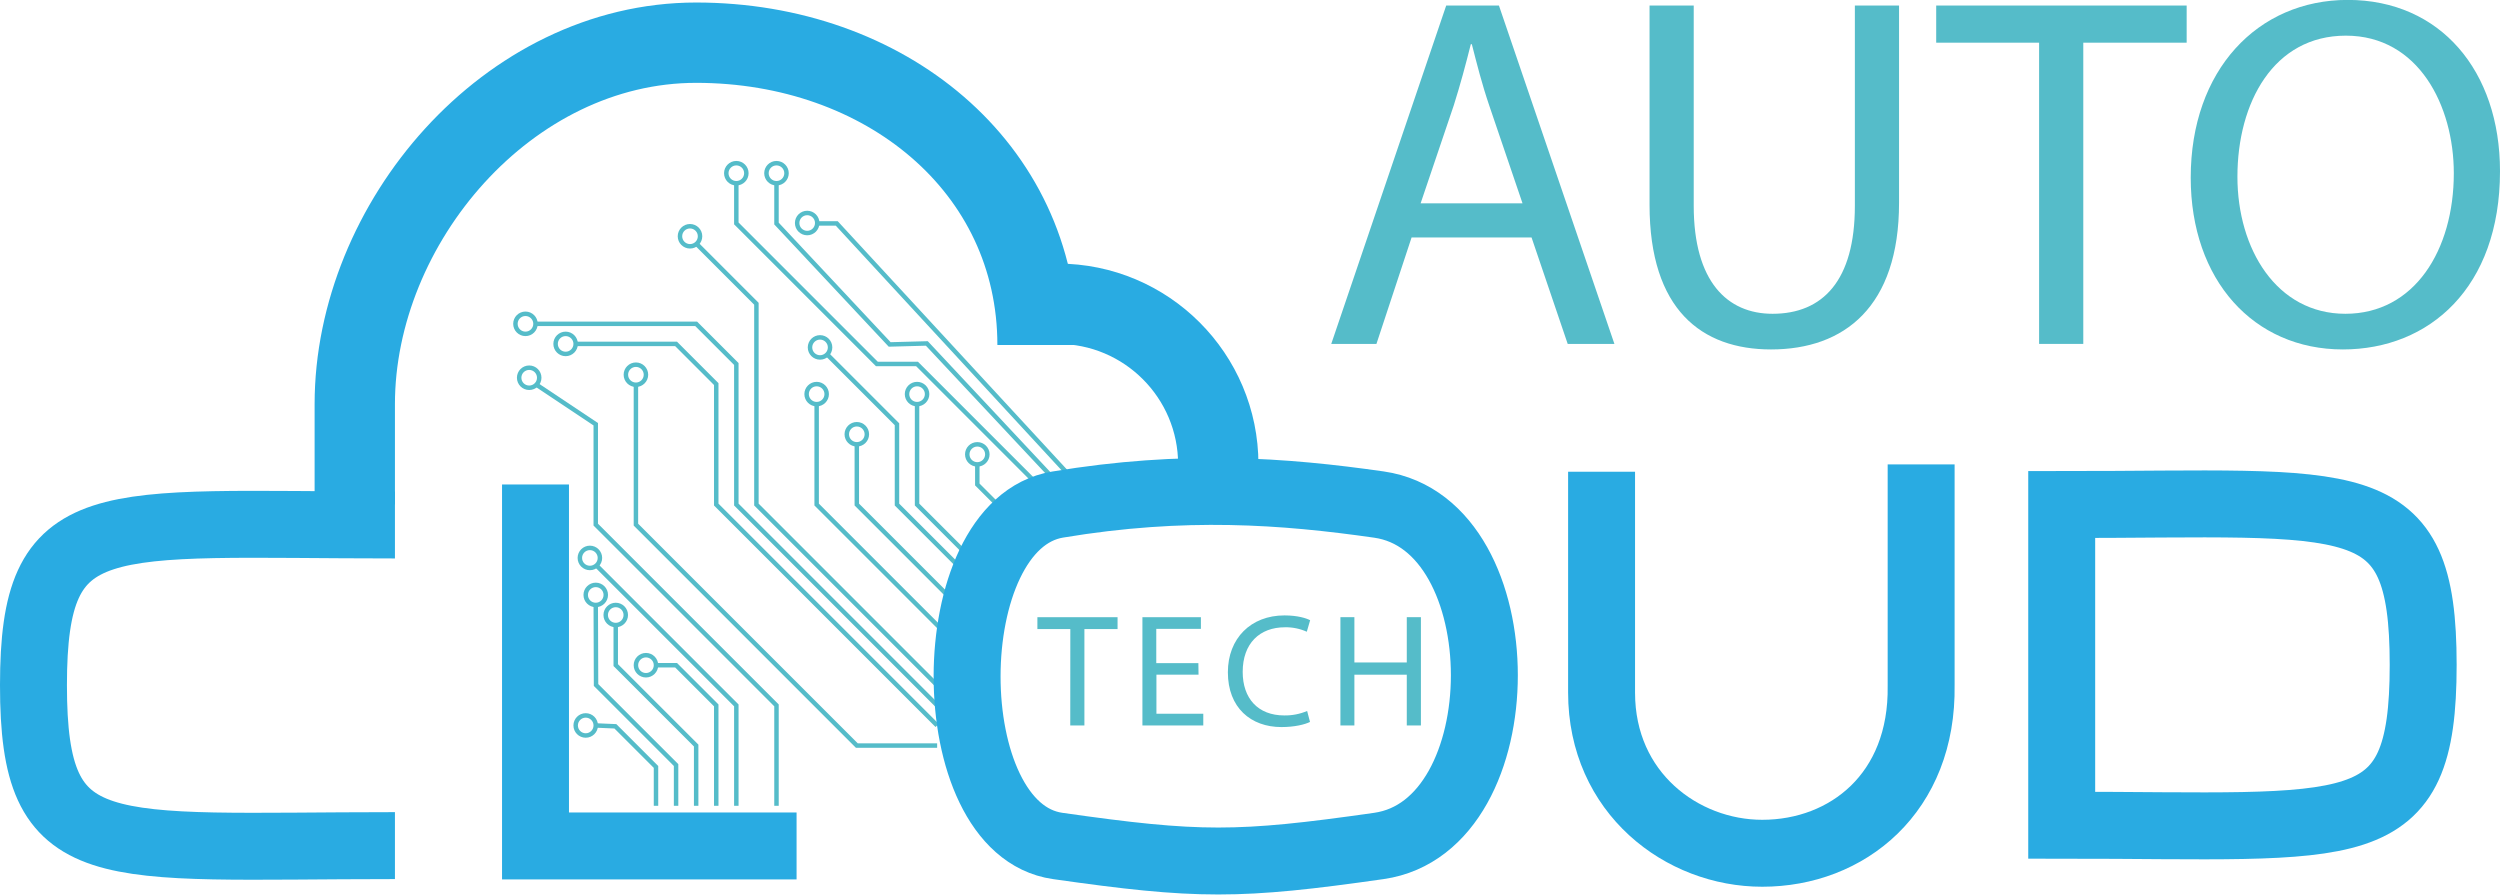
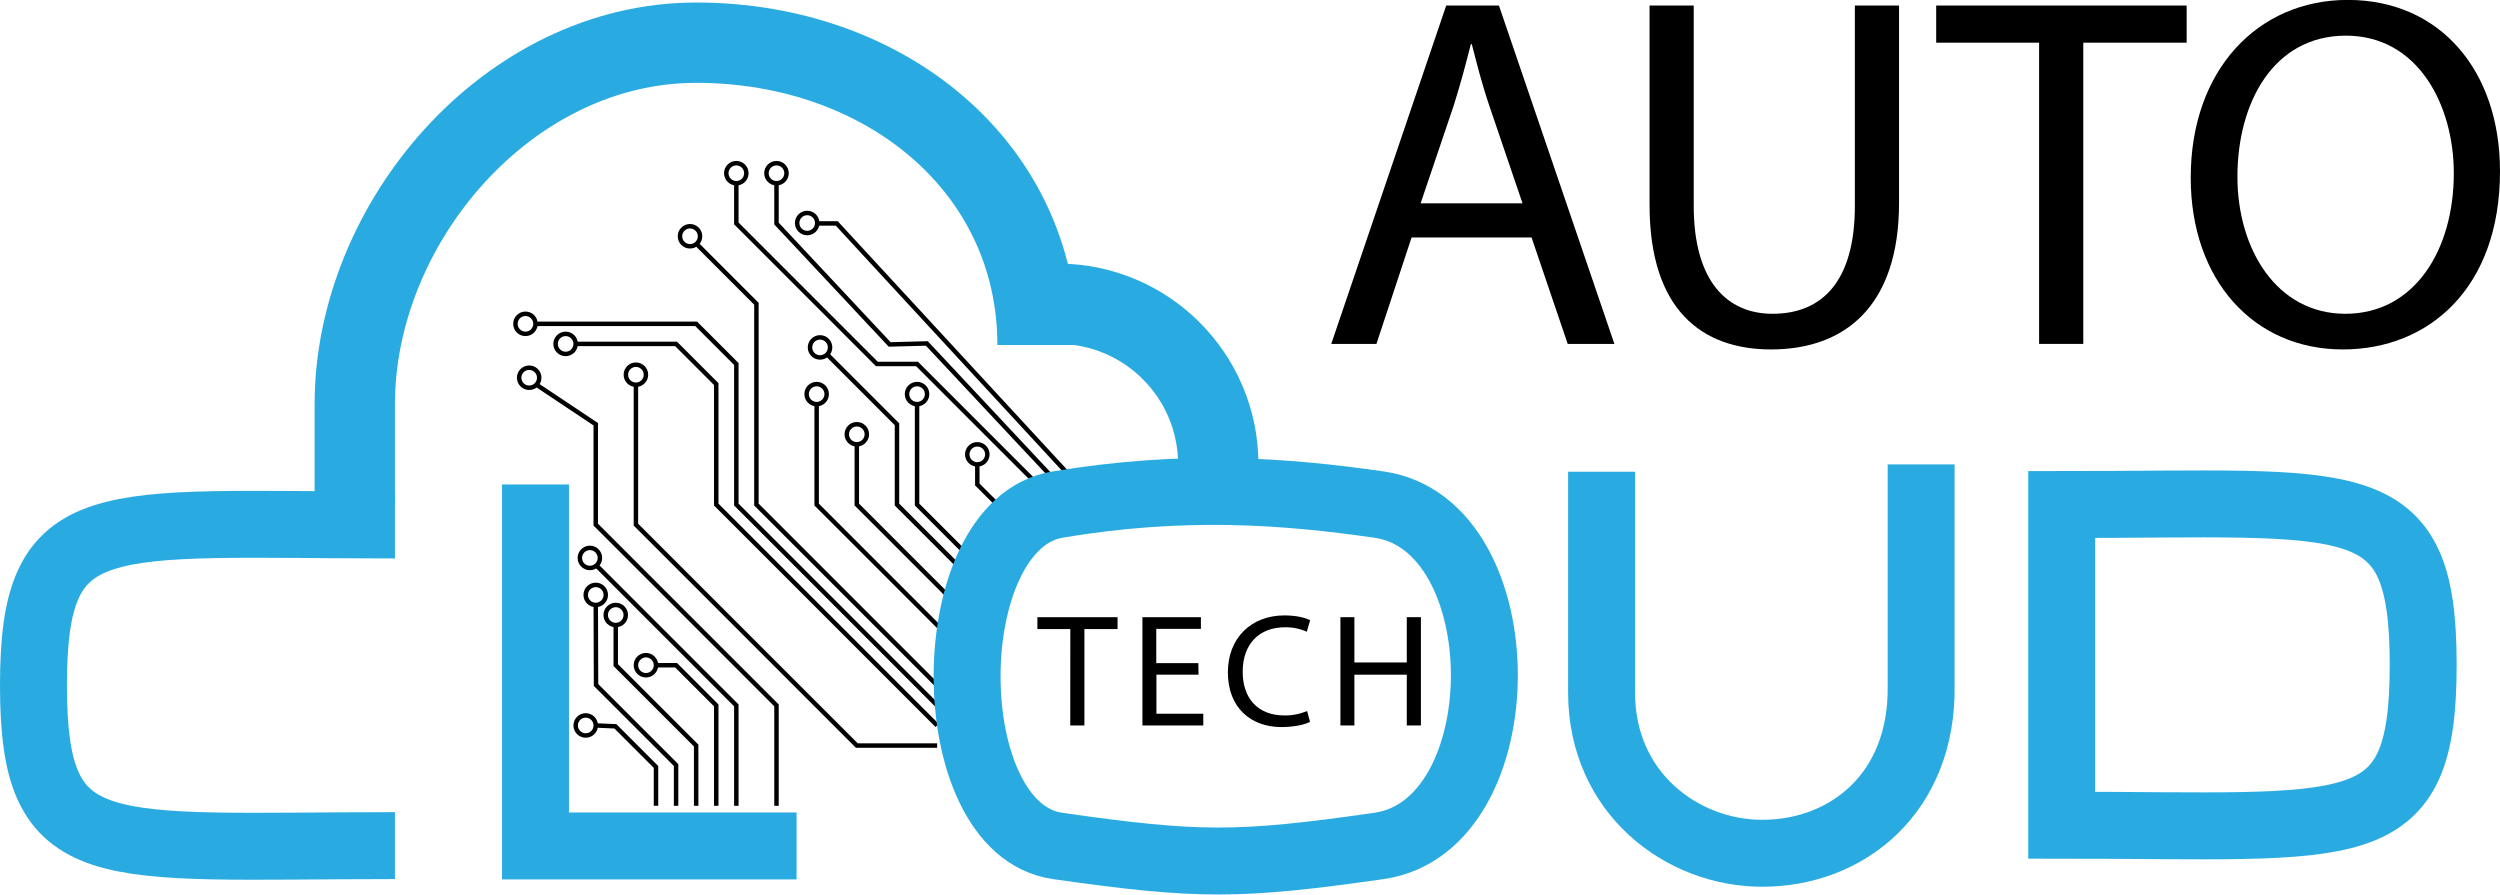
<svg xmlns="http://www.w3.org/2000/svg" id="Livello_1" data-name="Livello 1" viewBox="0 0 1120.43 400.88">
  <defs>
-     <style>.cls-1,.cls-2,.cls-4,.cls-5,.cls-6,.cls-7{fill:none;stroke-miterlimit:10;}.cls-1,.cls-6{stroke:#55bcc9;}.cls-1,.cls-7{stroke-width:2px;}.cls-2,.cls-4{stroke:#29abe2;}.cls-2{stroke-width:30px;}.cls-3{fill:#55bcc9;}.cls-4{stroke-width:36px;}.cls-5,.cls-7{stroke:red;}.cls-5,.cls-6{stroke-width:1.5px;}</style>
+     <style>.cls-1,.cls-2,.cls-3,.cls-4,.cls-5,.cls-6{fill:none;stroke-miterlimit:10;}.cls-1,.cls-5{stroke:#000;}.cls-1,.cls-6{stroke-width:2px;}.cls-2,.cls-3{stroke:#29abe2;}.cls-2{stroke-width:30px;}.cls-3{stroke-width:36px;}.cls-4,.cls-6{stroke:red;}.cls-4,.cls-5{stroke-width:1.5px;}</style>
  </defs>
  <polyline class="cls-1" points="312 109.13 339 136.13 339 226.13 424.5 311.63" />
  <polyline class="cls-1" points="240 145.13 294 145.13 312 145.13 330 163.13 330 226.13 424.5 320.63" />
  <polyline class="cls-1" points="420 325.13 321 226.13 321 172.13 303 154.13 258 154.13" />
  <polyline class="cls-1" points="474.56 217.13 415.38 153.92 398.73 154.37 348 100.19 348 82.13" />
  <path class="cls-2" d="M225,575.85c-132.55,0-162,9-162-71.85s29.45-71.85,162-71.85" transform="translate(-48 -196.87)" />
  <polyline class="cls-2" points="240 217.13 240 379.13 357 379.13" />
-   <path class="cls-3" d="M527.69,478.8H512.93v-5.33h35.93v5.33H534V522h-6.34Z" transform="translate(-48 -196.87)" />
-   <path class="cls-3" d="M585.15,499.25H566.28v17.49h21V522H560V473.47h26.21v5.25h-20v15.34h18.87Z" transform="translate(-48 -196.87)" />
-   <path class="cls-3" d="M635.11,520.42c-2.3,1.15-6.91,2.3-12.81,2.3-13.68,0-24-8.64-24-24.55,0-15.2,10.3-25.49,25.35-25.49,6,0,9.86,1.29,11.52,2.16L633.67,480a22.82,22.82,0,0,0-9.79-2c-11.38,0-18.94,7.28-18.94,20,0,11.88,6.84,19.51,18.65,19.51a25.16,25.16,0,0,0,10.23-2Z" transform="translate(-48 -196.87)" />
-   <path class="cls-3" d="M655,473.47v20.3h23.48v-20.3h6.33V522h-6.33V499.25H655V522h-6.26V473.47Z" transform="translate(-48 -196.87)" />
-   <path class="cls-4" d="M522,333a72,72,0,0,1,72,72" transform="translate(-48 -196.87)" />
-   <path class="cls-4" d="M207,432" transform="translate(-48 -196.87)" />
-   <path class="cls-4" d="M207,423V378c0-81,68.5-162,153-162s153,55.69,153,135.5" transform="translate(-48 -196.87)" />
-   <path class="cls-4" d="M252,405" transform="translate(-48 -196.87)" />
+   <path d="M527.69,478.8H512.93v-5.33h35.93v5.33H534V522h-6.34Z" transform="translate(-48 -196.87)" />
+   <path d="M585.15,499.25H566.28v17.49h21V522H560V473.47h26.21v5.25h-20v15.34h18.87Z" transform="translate(-48 -196.87)" />
+   <path d="M635.11,520.42c-2.3,1.15-6.91,2.3-12.81,2.3-13.68,0-24-8.64-24-24.55,0-15.2,10.3-25.49,25.35-25.49,6,0,9.86,1.29,11.52,2.16L633.67,480a22.82,22.82,0,0,0-9.79-2c-11.38,0-18.94,7.28-18.94,20,0,11.88,6.84,19.51,18.65,19.51a25.16,25.16,0,0,0,10.23-2Z" transform="translate(-48 -196.87)" />
+   <path d="M655,473.47v20.3h23.48v-20.3h6.33V522h-6.33V499.25H655V522h-6.26V473.47Z" transform="translate(-48 -196.87)" />
+   <path class="cls-3" d="M522,333a72,72,0,0,1,72,72" transform="translate(-48 -196.87)" />
+   <path class="cls-3" d="M207,432" transform="translate(-48 -196.87)" />
+   <path class="cls-3" d="M207,423V378c0-81,68.5-162,153-162s153,55.69,153,135.5" transform="translate(-48 -196.87)" />
+   <path class="cls-3" d="M252,405" transform="translate(-48 -196.87)" />
  <path class="cls-2" d="M909,405v99c.78,48.28-33.06,75.28-71.22,75.28-36,0-72-27-72-72v-99" transform="translate(-48 -196.87)" />
  <path class="cls-2" d="M972,566.7c132.55,0,162,9,162-71.85S1104.55,423,972,423Z" transform="translate(-48 -196.87)" />
  <path class="cls-2" d="M1044,621" transform="translate(-48 -196.87)" />
-   <path class="cls-3" d="M680.63,303.3,664.88,351H644.63l51.52-151.65h23.63L771.53,351H750.6l-16.2-47.7ZM730.35,288,715.5,244.35c-3.37-9.9-5.62-18.9-7.87-27.68h-.45c-2.25,9-4.73,18.23-7.65,27.45L684.68,288Z" transform="translate(-48 -196.87)" />
-   <path class="cls-3" d="M807.08,199.35v89.77c0,34,15.07,48.38,35.32,48.38,22.5,0,36.9-14.85,36.9-48.38V199.35h19.8v88.42c0,46.58-24.52,65.71-57.37,65.71-31.05,0-54.45-17.78-54.45-64.81V199.35Z" transform="translate(-48 -196.87)" />
-   <path class="cls-3" d="M961.87,216H915.75V199.35H1028V216H981.67V351h-19.8Z" transform="translate(-48 -196.87)" />
-   <path class="cls-3" d="M1168.43,273.6c0,52.2-31.73,79.88-70.43,79.88-40,0-68.18-31.06-68.18-77,0-48.15,29.93-79.65,70.43-79.65C1141.65,196.87,1168.43,228.6,1168.43,273.6Zm-117.68,2.47c0,32.4,17.55,61.43,48.38,61.43,31,0,48.6-28.58,48.6-63,0-30.15-15.75-61.65-48.38-61.65C1067,212.85,1050.75,242.77,1050.75,276.07Z" transform="translate(-48 -196.87)" />
-   <path class="cls-5" d="M504,414" transform="translate(-48 -196.87)" />
-   <path class="cls-5" d="M513,414" transform="translate(-48 -196.87)" />
+   <path d="M680.63,303.3,664.88,351H644.63l51.52-151.65h23.63L771.53,351H750.6l-16.2-47.7ZM730.35,288,715.5,244.35c-3.37-9.9-5.62-18.9-7.87-27.68h-.45c-2.25,9-4.73,18.23-7.65,27.45L684.68,288Z" transform="translate(-48 -196.87)" />
+   <path d="M807.08,199.35v89.77c0,34,15.07,48.38,35.32,48.38,22.5,0,36.9-14.85,36.9-48.38V199.35h19.8v88.42c0,46.58-24.52,65.71-57.37,65.71-31.05,0-54.45-17.78-54.45-64.81V199.35Z" transform="translate(-48 -196.87)" />
+   <path d="M961.87,216H915.75V199.35H1028V216H981.67V351h-19.8Z" transform="translate(-48 -196.87)" />
+   <path d="M1168.43,273.6c0,52.2-31.73,79.88-70.43,79.88-40,0-68.18-31.06-68.18-77,0-48.15,29.93-79.65,70.43-79.65C1141.65,196.87,1168.43,228.6,1168.43,273.6Zm-117.68,2.47c0,32.4,17.55,61.43,48.38,61.43,31,0,48.6-28.58,48.6-63,0-30.15-15.75-61.65-48.38-61.65C1067,212.85,1050.75,242.77,1050.75,276.07Z" transform="translate(-48 -196.87)" />
+   <path class="cls-4" d="M504,414" transform="translate(-48 -196.87)" />
+   <path class="cls-4" d="M513,414" transform="translate(-48 -196.87)" />
  <polyline class="cls-1" points="447 226.13 438 217.13 438 208.13" />
  <polyline class="cls-1" points="429 253.13 402 226.13 402 190.13 370.5 158.63" />
-   <path class="cls-6" d="M414,342" transform="translate(-48 -196.87)" />
+   <path class="cls-5" d="M414,342" transform="translate(-48 -196.87)" />
  <circle class="cls-1" cx="348" cy="77.63" r="4.5" />
  <circle class="cls-1" cx="361.76" cy="99.95" r="4.5" />
  <circle class="cls-1" cx="367.52" cy="155.7" r="4.5" />
  <polyline class="cls-1" points="366 100.13 375 100.13 483 217.13" />
  <circle class="cls-1" cx="411" cy="176.63" r="4.5" />
  <circle class="cls-1" cx="384" cy="194.63" r="4.5" />
  <circle class="cls-1" cx="237.17" cy="169.29" r="4.5" />
  <circle class="cls-1" cx="289.5" cy="298.13" r="4.5" />
  <circle class="cls-1" cx="253.5" cy="154.13" r="4.5" />
  <circle class="cls-1" cx="438" cy="203.63" r="4.5" />
  <circle class="cls-1" cx="366" cy="176.63" r="4.5" />
  <circle class="cls-1" cx="275.96" cy="275.63" r="4.5" />
  <circle class="cls-1" cx="235.5" cy="145.13" r="4.5" />
  <circle class="cls-1" cx="309.24" cy="105.89" r="4.5" />
  <circle class="cls-1" cx="330" cy="77.63" r="4.5" />
  <circle class="cls-1" cx="262.5" cy="325.13" r="4.5" />
  <polyline class="cls-1" points="330 82.13 330 100.13 393 163.13 411 163.13 465 217.13" />
  <path class="cls-5" d="M459,423" transform="translate(-48 -196.87)" />
  <polyline class="cls-1" points="411 181.13 411 226.13 433.5 248.63" />
  <polyline class="cls-1" points="384 199.13 384 208.13 384 226.13 424.5 266.63" />
  <polyline class="cls-1" points="366 181.13 366 226.13 424.5 284.63" />
  <path class="cls-2" d="M666,423c63,9,63,144,0,153s-81,9-144,0c-54.19-7.74-54-144,0-153C578.72,413.55,623.38,416.91,666,423Z" transform="translate(-48 -196.87)" />
-   <path class="cls-5" d="M468,531" transform="translate(-48 -196.87)" />
-   <path class="cls-7" d="M306,387" transform="translate(-48 -196.87)" />
+   <path class="cls-4" d="M468,531" transform="translate(-48 -196.87)" />
+   <path class="cls-6" d="M306,387" transform="translate(-48 -196.87)" />
  <polyline class="cls-1" points="285 172.13 285 235.13 384 334.13 420 334.13" />
-   <path class="cls-5" d="M288,396" transform="translate(-48 -196.87)" />
-   <path class="cls-7" d="M297,378" transform="translate(-48 -196.87)" />
+   <path class="cls-4" d="M288,396" transform="translate(-48 -196.87)" />
+   <path class="cls-6" d="M297,378" transform="translate(-48 -196.87)" />
  <polyline class="cls-1" points="240 172.13 267 190.13 267 235.13 348 316.13 348 361.13" />
  <polyline class="cls-1" points="267 253.13 330 316.13 330 361.13" />
  <polyline class="cls-1" points="321 361.13 321 316.13 303 298.13 294 298.13" />
  <circle class="cls-1" cx="285" cy="167.94" r="4.5" />
  <circle class="cls-1" cx="264.37" cy="250.05" r="4.5" />
  <circle class="cls-1" cx="267" cy="266.63" r="4.5" />
  <path class="cls-1" d="M405,477" transform="translate(-48 -196.87)" />
-   <path class="cls-5" d="M360,558" transform="translate(-48 -196.87)" />
-   <path class="cls-5" d="M351,558" transform="translate(-48 -196.87)" />
-   <path class="cls-5" d="M357.24,558" transform="translate(-48 -196.87)" />
+   <path class="cls-4" d="M360,558" transform="translate(-48 -196.87)" />
+   <path class="cls-4" d="M351,558" transform="translate(-48 -196.87)" />
+   <path class="cls-4" d="M357.24,558" transform="translate(-48 -196.87)" />
  <polyline class="cls-1" points="312 361.13 312 334.13 275.96 298.09 275.96 280.13" />
  <polyline class="cls-1" points="303 361.13 303 342.87 267.13 307 267 270.59" />
-   <path class="cls-5" d="M315,558" transform="translate(-48 -196.87)" />
+   <path class="cls-4" d="M315,558" transform="translate(-48 -196.87)" />
  <polyline class="cls-1" points="294 361.13 294 352.51 294 343.72 275.79 325.51 267 325.13" />
</svg>
